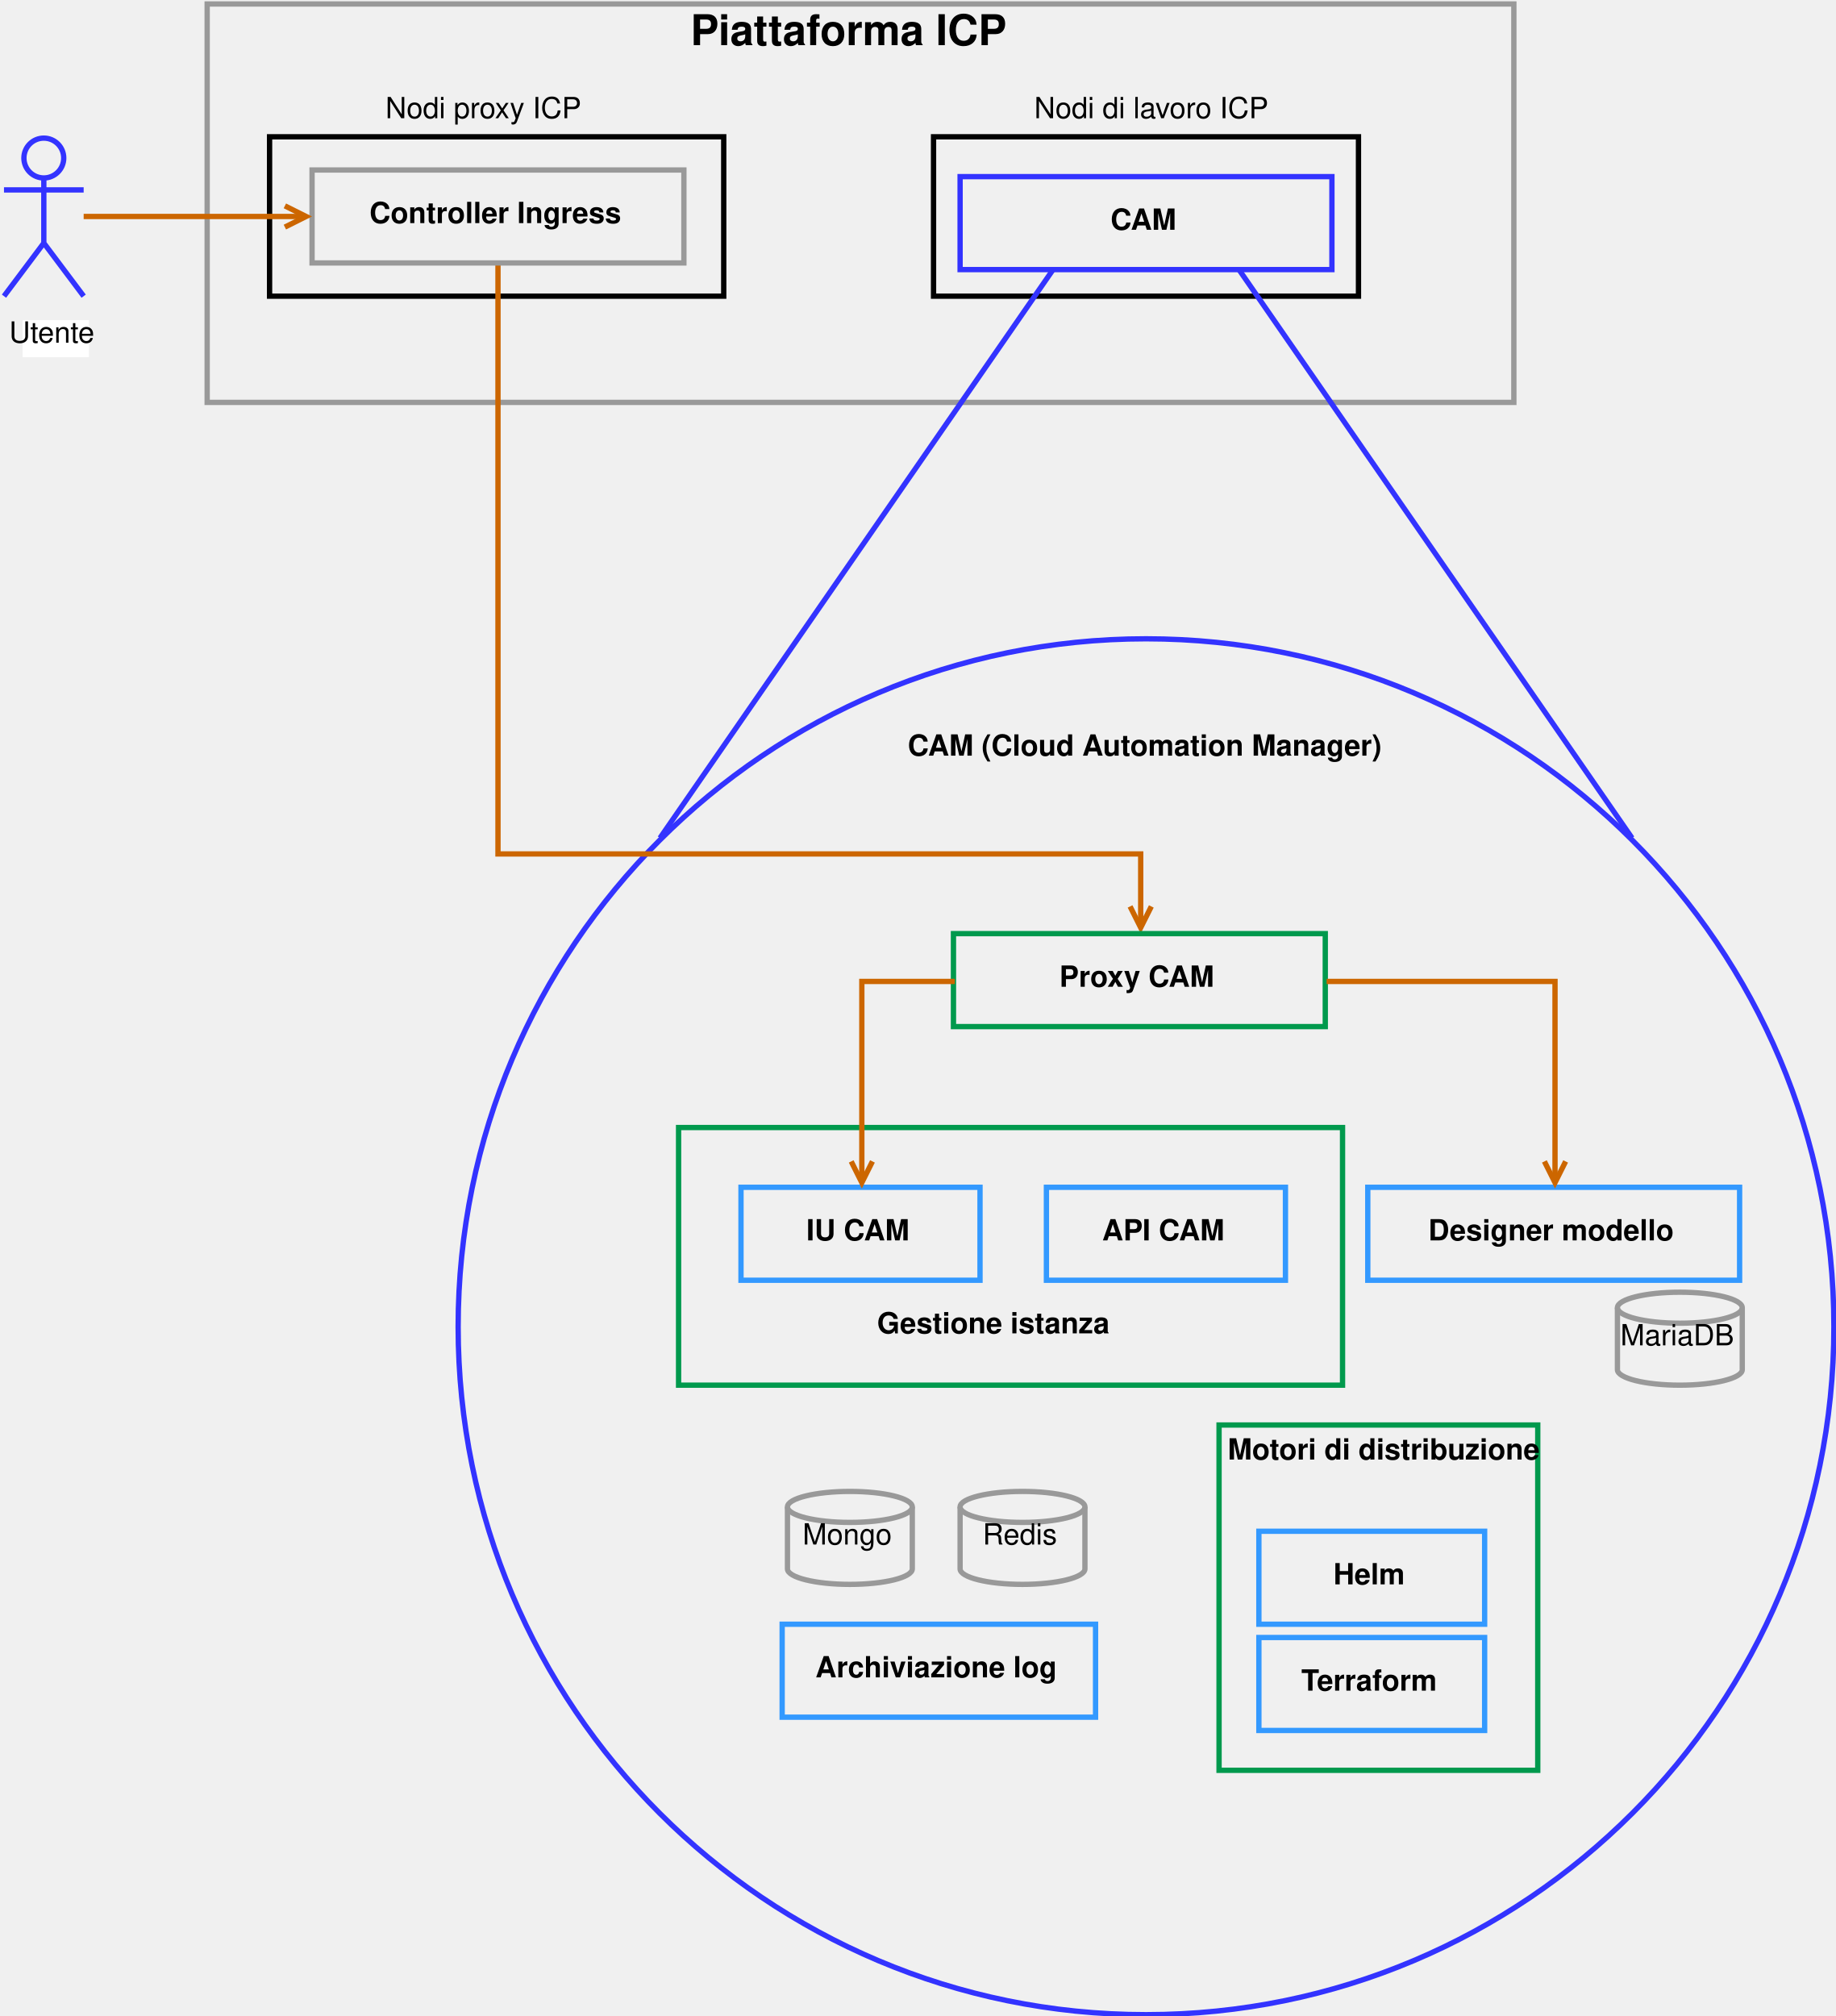
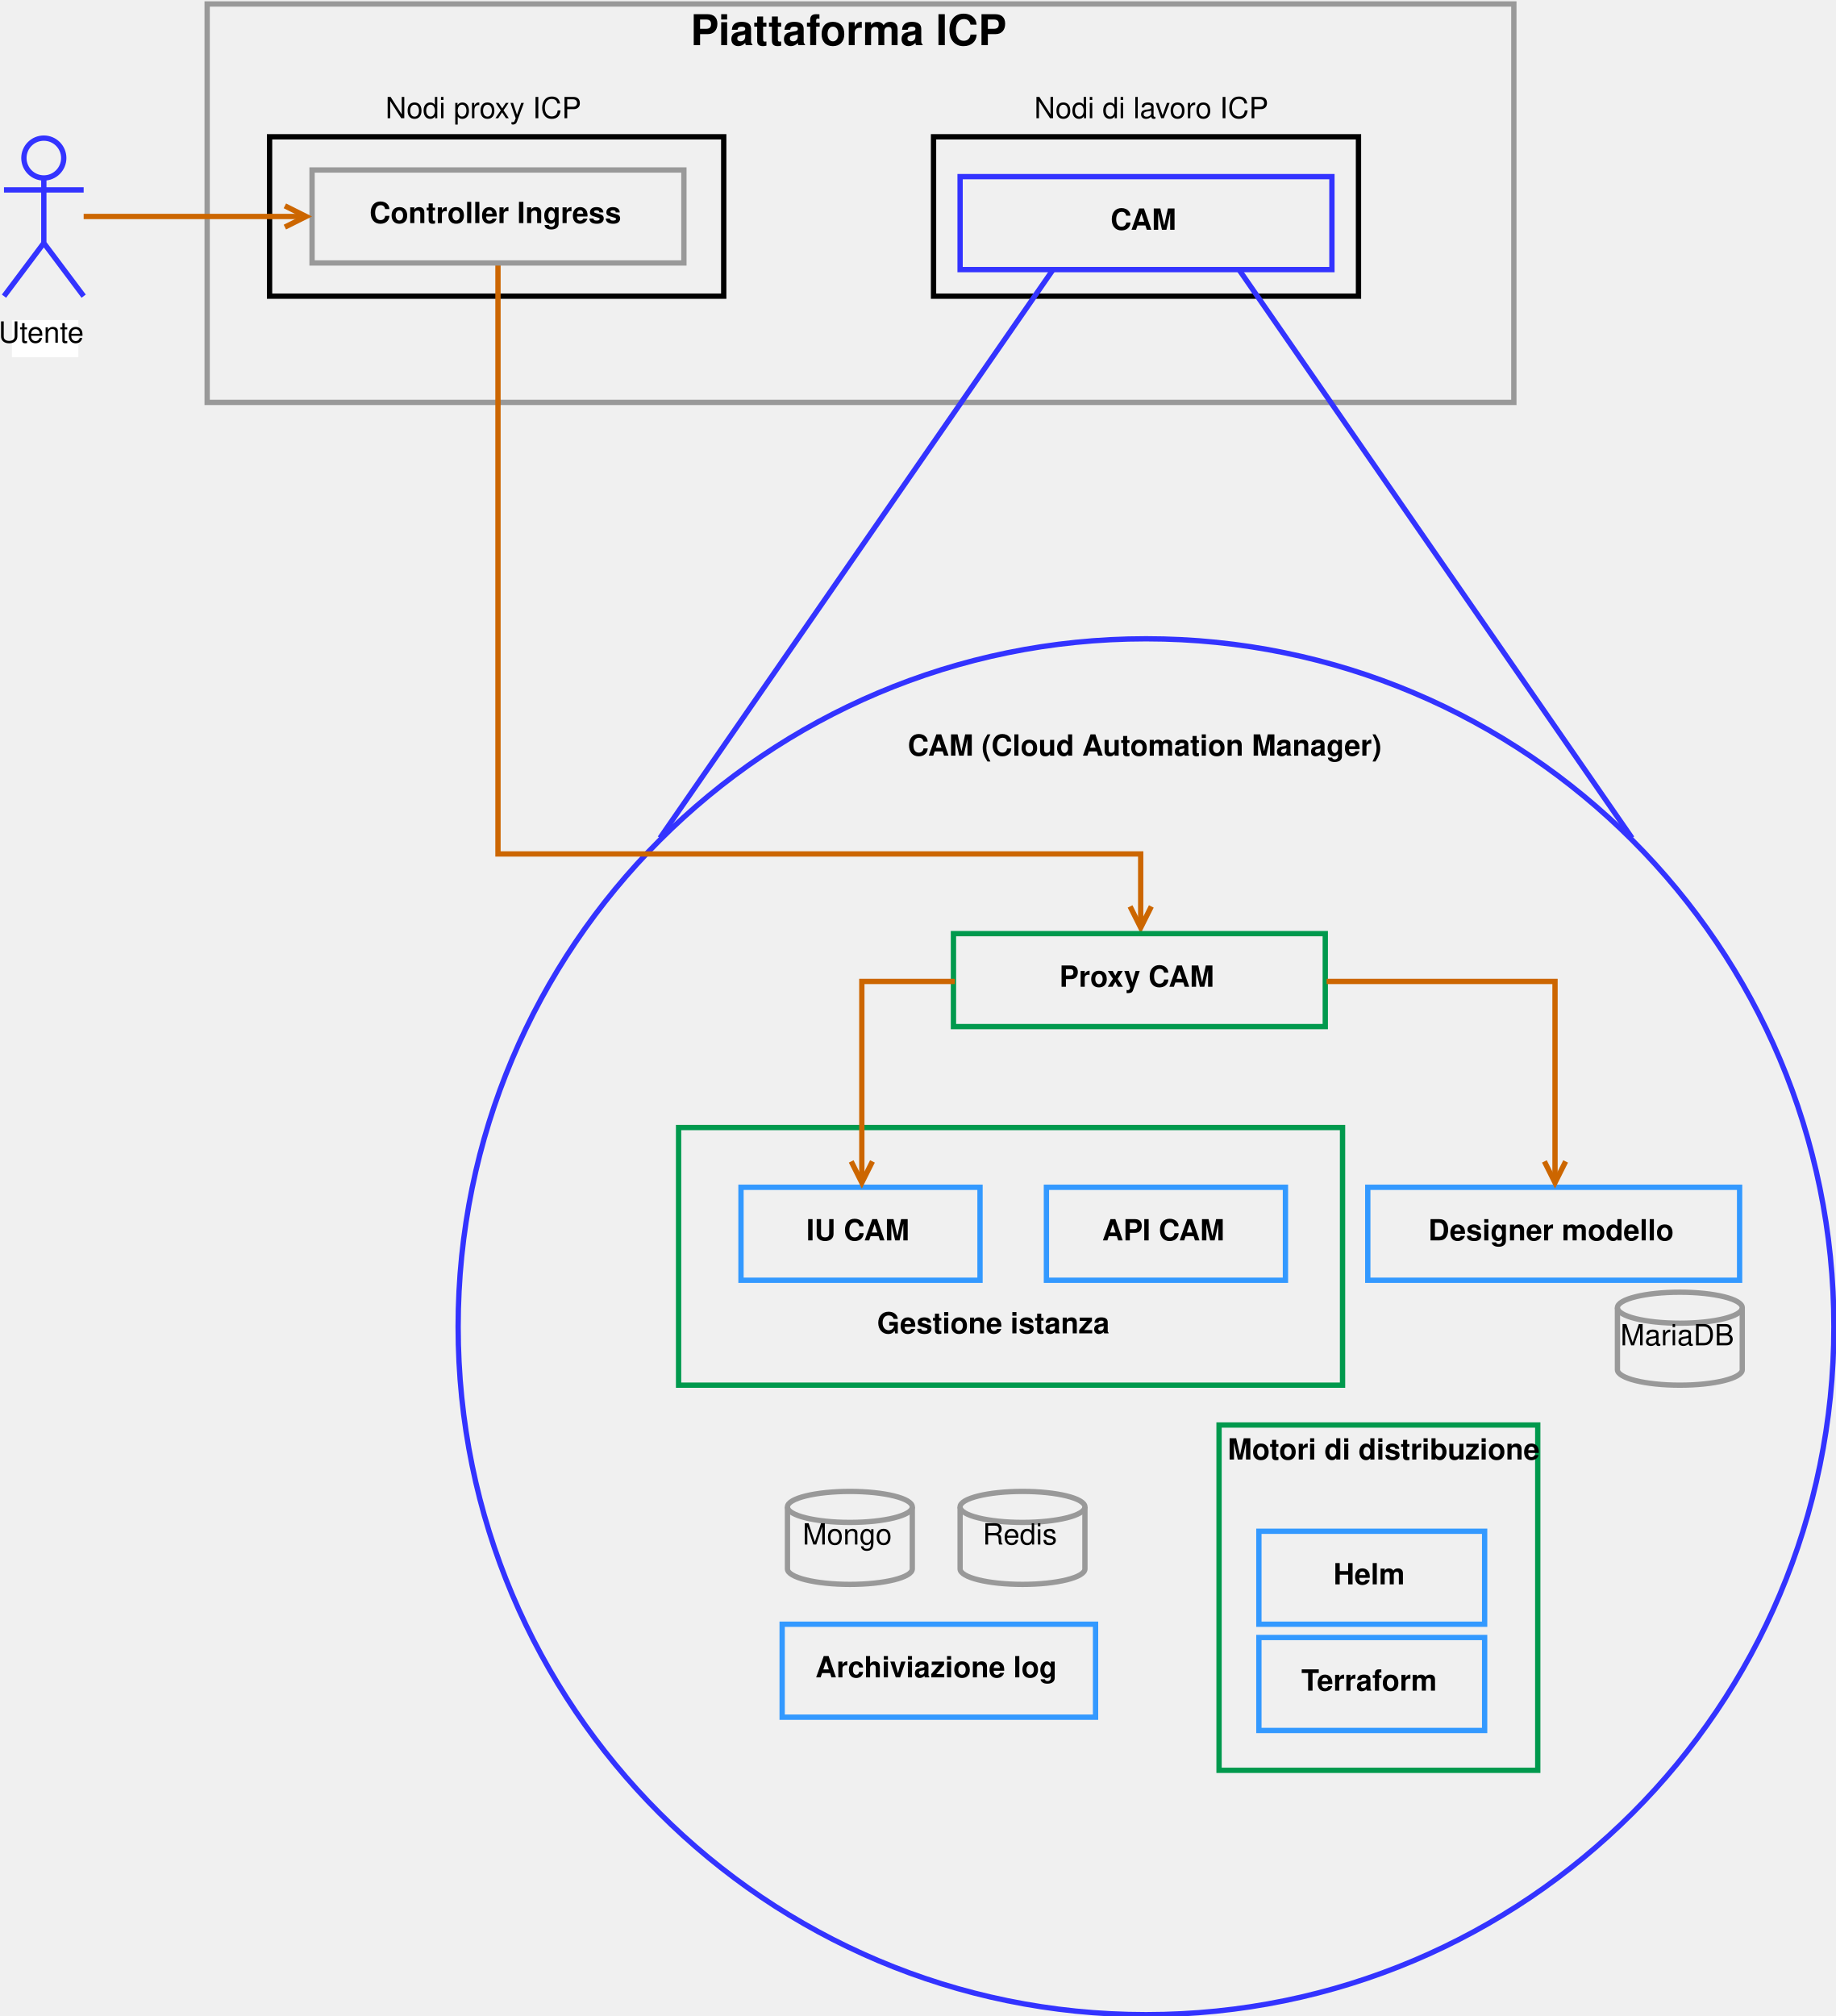
- <svg xmlns="http://www.w3.org/2000/svg" width="691px" height="759px" version="1.1" id="svg164">
-   <defs id="defs168" />
-   <g transform="translate(.5 .5)" id="g162">
-     <g fill="none" pointer-events="none" stroke-width="2" id="g16">
-       <rect x="77.5" y="1" width="492" height="150" stroke="#999" id="rect4" />
-       <ellipse cx="431" cy="499" rx="259" ry="259" stroke="#33f" id="ellipse6" />
-       <rect x="255" y="424" width="250" height="97" stroke="#00994d" id="rect8" />
-       <rect x="458.5" y="536" width="120" height="130" stroke="#00994d" id="rect10" />
-       <rect x="351" y="51" width="160" height="60" stroke="#000" id="rect12" />
-       <rect x="361" y="66" width="140" height="35" stroke="#33f" id="rect14" />
+ <svg xmlns="http://www.w3.org/2000/svg" width="691px" height="759px" version="1.1">
+   <g transform="translate(.5 .5)">
+     <g fill="none" pointer-events="none" stroke-width="2">
+       <rect x="77.5" y="1" width="492" height="150" stroke="#999" />
+       <ellipse cx="431" cy="499" rx="259" ry="259" stroke="#33f" />
+       <rect x="255" y="424" width="250" height="97" stroke="#00994d" />
+       <rect x="458.5" y="536" width="120" height="130" stroke="#00994d" />
+       <rect x="351" y="51" width="160" height="60" stroke="#000" />
+       <rect x="361" y="66" width="140" height="35" stroke="#33f" />
    </g>
-     <g font-family="Helvetica" font-size="11px" font-weight="bold" text-anchor="middle" id="g20">
-       <text x="430" y="86" id="text18">CAM</text>
+     <g font-family="Helvetica" font-size="11px" font-weight="bold" text-anchor="middle">
+       <text x="430" y="86">CAM</text>
    </g>
-     <g fill="none" pointer-events="none" stroke="#000" stroke-miterlimit="10" stroke-width="2" id="g28">
-       <path d="m431 111" id="path22" />
-       <path d="m431 111" id="path24" />
-       <path d="m431 111" id="path26" />
+     <g fill="none" pointer-events="none" stroke="#000" stroke-miterlimit="10" stroke-width="2">
+       <path d="m431 111" />
+       <path d="m431 111" />
+       <path d="m431 111" />
    </g>
-     <g font-family="Helvetica" font-size="11px" text-anchor="middle" id="g32">
-       <text x="433" y="44" id="text30">Nodi di lavoro ICP</text>
+     <g font-family="Helvetica" font-size="11px" text-anchor="middle">
+       <text x="433" y="44">Nodi di lavoro ICP</text>
    </g>
-     <g font-family="Helvetica" font-size="11px" font-weight="bold" text-anchor="middle" id="g36">
-       <text x="430.5" y="284" id="text34">CAM (Cloud Automation Manager)</text>
+     <g font-family="Helvetica" font-size="11px" font-weight="bold" text-anchor="middle">
+       <text x="430.5" y="284">CAM (Cloud Automation Manager)</text>
    </g>
-     <g fill="none" pointer-events="none" stroke-width="2" id="g50">
-       <path d="m248 315 148-214" stroke="#33f" stroke-miterlimit="10" id="path38" />
-       <path d="m614 315-148-214" stroke="#33f" stroke-miterlimit="10" id="path40" />
-       <rect x="101" y="51" width="171" height="60" stroke="#000" id="rect42" />
-       <path d="m187 99v222h242v25.53" stroke="#c60" stroke-miterlimit="10" id="path44" />
-       <path d="m425 340.76 4 8 4-8" stroke="#c60" stroke-miterlimit="10" id="path46" />
-       <rect x="117" y="63.5" width="140" height="35" stroke="#999" id="rect48" />
+     <g fill="none" pointer-events="none" stroke-width="2">
+       <path d="m248 315 148-214" stroke="#33f" stroke-miterlimit="10" />
+       <path d="m614 315-148-214" stroke="#33f" stroke-miterlimit="10" />
+       <rect x="101" y="51" width="171" height="60" stroke="#000" />
+       <path d="m187 99v222h242v25.53" stroke="#c60" stroke-miterlimit="10" />
+       <path d="m425 340.76 4 8 4-8" stroke="#c60" stroke-miterlimit="10" />
+       <rect x="117" y="63.5" width="140" height="35" stroke="#999" />
    </g>
-     <g font-family="Helvetica" font-size="11px" font-weight="bold" text-anchor="middle" id="g54">
-       <text x="186" y="83.5" id="text52">Controller Ingress</text>
+     <g font-family="Helvetica" font-size="11px" font-weight="bold" text-anchor="middle">
+       <text x="186" y="83.5">Controller Ingress</text>
    </g>
-     <g font-family="Helvetica" font-size="11px" text-anchor="middle" id="g58">
-       <text x="181.5" y="44" id="text56">Nodi proxy ICP</text>
+     <g font-family="Helvetica" font-size="11px" text-anchor="middle">
+       <text x="181.5" y="44">Nodi proxy ICP</text>
    </g>
-     <rect x="358.5" y="351" width="140" height="35" fill="none" pointer-events="none" stroke="#00994d" stroke-width="2" id="rect60" />
-     <g font-family="Helvetica" font-size="11px" font-weight="bold" text-anchor="middle" id="g64">
-       <text x="427.5" y="371" id="text62">Proxy CAM</text>
+     <rect x="358.5" y="351" width="140" height="35" fill="none" pointer-events="none" stroke="#00994d" stroke-width="2" />
+     <g font-family="Helvetica" font-size="11px" font-weight="bold" text-anchor="middle">
+       <text x="427.5" y="371">Proxy CAM</text>
    </g>
-     <rect x="278.5" y="446.5" width="90" height="35" fill="none" pointer-events="none" stroke="#39f" stroke-width="2" id="rect66" />
-     <g font-family="Helvetica" font-size="11px" font-weight="bold" text-anchor="middle" id="g70">
-       <text x="322.5" y="466.5" id="text68">IU CAM</text>
+     <rect x="278.5" y="446.5" width="90" height="35" fill="none" pointer-events="none" stroke="#39f" stroke-width="2" />
+     <g font-family="Helvetica" font-size="11px" font-weight="bold" text-anchor="middle">
+       <text x="322.5" y="466.5">IU CAM</text>
    </g>
-     <rect x="393.5" y="446.5" width="90" height="35" fill="none" pointer-events="none" stroke="#39f" stroke-width="2" id="rect72" />
-     <g font-family="Helvetica" font-size="11px" font-weight="bold" text-anchor="middle" id="g76">
-       <text x="437.5" y="466.5" id="text74">API CAM</text>
+     <rect x="393.5" y="446.5" width="90" height="35" fill="none" pointer-events="none" stroke="#39f" stroke-width="2" />
+     <g font-family="Helvetica" font-size="11px" font-weight="bold" text-anchor="middle">
+       <text x="437.5" y="466.5">API CAM</text>
    </g>
-     <rect x="514.5" y="446.5" width="140" height="35" fill="none" pointer-events="none" stroke="#39f" stroke-width="2" id="rect78" />
-     <g font-family="Helvetica" font-size="11px" font-weight="bold" text-anchor="middle" id="g82">
-       <text x="583.5" y="466.5" id="text80">Designer modello</text>
+     <rect x="514.5" y="446.5" width="140" height="35" fill="none" pointer-events="none" stroke="#39f" stroke-width="2" />
+     <g font-family="Helvetica" font-size="11px" font-weight="bold" text-anchor="middle">
+       <text x="583.5" y="466.5">Designer modello</text>
    </g>
-     <rect x="473.5" y="576" width="85" height="35" fill="none" pointer-events="none" stroke="#39f" stroke-width="2" id="rect84" />
-     <g font-family="Helvetica" font-size="11px" font-weight="bold" text-anchor="middle" id="g88">
-       <text x="515" y="596" id="text86">Helm</text>
+     <rect x="473.5" y="576" width="85" height="35" fill="none" pointer-events="none" stroke="#39f" stroke-width="2" />
+     <g font-family="Helvetica" font-size="11px" font-weight="bold" text-anchor="middle">
+       <text x="515" y="596">Helm</text>
    </g>
-     <rect x="473.5" y="616" width="85" height="35" fill="none" pointer-events="none" stroke="#39f" stroke-width="2" id="rect90" />
-     <g font-family="Helvetica" font-size="11px" font-weight="bold" text-anchor="middle" id="g94">
-       <text x="515" y="636" id="text92">Terraform</text>
+     <rect x="473.5" y="616" width="85" height="35" fill="none" pointer-events="none" stroke="#39f" stroke-width="2" />
+     <g font-family="Helvetica" font-size="11px" font-weight="bold" text-anchor="middle">
+       <text x="515" y="636">Terraform</text>
    </g>
-     <g font-family="Helvetica" font-size="11px" font-weight="bold" text-anchor="middle" id="g98">
-       <text x="520.5" y="549" id="text96">Motori di distribuzione</text>
+     <g font-family="Helvetica" font-size="11px" font-weight="bold" text-anchor="middle">
+       <text x="520.5" y="549">Motori di distribuzione</text>
    </g>
-     <path d="m296 590.17v-23.34c0-3.22 10.52-5.83 23.5-5.83s23.5 2.61 23.5 5.83v23.34c0 3.22-10.52 5.83-23.5 5.83s-23.5-2.61-23.5-5.83z" fill="none" pointer-events="none" stroke="#999" stroke-miterlimit="10" stroke-width="2" id="path100" />
-     <path d="m296 566.83c0 3.22 10.52 5.84 23.5 5.84s23.5-2.62 23.5-5.84" fill="none" pointer-events="none" stroke="#999" stroke-miterlimit="10" stroke-width="2" id="path102" />
-     <g font-family="Helvetica" font-size="11px" text-anchor="middle" id="g106">
-       <text x="318.5" y="581" id="text104">Mongo</text>
+     <path d="m296 590.17v-23.34c0-3.22 10.52-5.83 23.5-5.83s23.5 2.61 23.5 5.83v23.34c0 3.22-10.52 5.83-23.5 5.83s-23.5-2.61-23.5-5.83z" fill="none" pointer-events="none" stroke="#999" stroke-miterlimit="10" stroke-width="2" />
+     <path d="m296 566.83c0 3.22 10.52 5.84 23.5 5.84s23.5-2.62 23.5-5.84" fill="none" pointer-events="none" stroke="#999" stroke-miterlimit="10" stroke-width="2" />
+     <g font-family="Helvetica" font-size="11px" text-anchor="middle">
+       <text x="318.5" y="581">Mongo</text>
    </g>
-     <path d="m361 590.17v-23.34c0-3.22 10.52-5.83 23.5-5.83s23.5 2.61 23.5 5.83v23.34c0 3.22-10.52 5.83-23.5 5.83s-23.5-2.61-23.5-5.83z" fill="none" pointer-events="none" stroke="#999" stroke-miterlimit="10" stroke-width="2" id="path108" />
-     <path d="m361 566.83c0 3.22 10.52 5.84 23.5 5.84s23.5-2.62 23.5-5.84" fill="none" pointer-events="none" stroke="#999" stroke-miterlimit="10" stroke-width="2" id="path110" />
-     <g font-family="Helvetica" font-size="11px" text-anchor="middle" id="g114">
-       <text x="383.5" y="581" id="text112">Redis</text>
+     <path d="m361 590.17v-23.34c0-3.22 10.52-5.83 23.5-5.83s23.5 2.61 23.5 5.83v23.34c0 3.22-10.52 5.83-23.5 5.83s-23.5-2.61-23.5-5.83z" fill="none" pointer-events="none" stroke="#999" stroke-miterlimit="10" stroke-width="2" />
+     <path d="m361 566.83c0 3.22 10.52 5.84 23.5 5.84s23.5-2.62 23.5-5.84" fill="none" pointer-events="none" stroke="#999" stroke-miterlimit="10" stroke-width="2" />
+     <g font-family="Helvetica" font-size="11px" text-anchor="middle">
+       <text x="383.5" y="581">Redis</text>
    </g>
-     <path d="m608.5 515.17v-23.34c0-3.22 10.52-5.83 23.5-5.83s23.5 2.61 23.5 5.83v23.34c0 3.22-10.52 5.83-23.5 5.83s-23.5-2.61-23.5-5.83z" fill="none" pointer-events="none" stroke="#999" stroke-miterlimit="10" stroke-width="2" id="path116" />
-     <path d="m608.5 491.83c0 3.22 10.52 5.84 23.5 5.84s23.5-2.62 23.5-5.84" fill="none" pointer-events="none" stroke="#999" stroke-miterlimit="10" stroke-width="2" id="path118" />
-     <g font-family="Helvetica" font-size="11px" text-anchor="middle" id="g122">
-       <text x="631" y="506" id="text120">MariaDB</text>
+     <path d="m608.5 515.17v-23.34c0-3.22 10.52-5.83 23.5-5.83s23.5 2.61 23.5 5.83v23.34c0 3.22-10.52 5.83-23.5 5.83s-23.5-2.61-23.5-5.83z" fill="none" pointer-events="none" stroke="#999" stroke-miterlimit="10" stroke-width="2" />
+     <path d="m608.5 491.83c0 3.22 10.52 5.84 23.5 5.84s23.5-2.62 23.5-5.84" fill="none" pointer-events="none" stroke="#999" stroke-miterlimit="10" stroke-width="2" />
+     <g font-family="Helvetica" font-size="11px" text-anchor="middle">
+       <text x="631" y="506">MariaDB</text>
    </g>
-     <rect x="294" y="611" width="118" height="35" fill="none" pointer-events="none" stroke="#39f" stroke-width="2" id="rect124" />
-     <g font-family="Helvetica" font-size="11px" font-weight="bold" text-anchor="middle" id="g128">
-       <text x="352" y="631" id="text126">Archiviazione log</text>
+     <rect x="294" y="611" width="118" height="35" fill="none" pointer-events="none" stroke="#39f" stroke-width="2" />
+     <g font-family="Helvetica" font-size="11px" font-weight="bold" text-anchor="middle">
+       <text x="352" y="631">Archiviazione log</text>
    </g>
-     <g fill="none" pointer-events="none" stroke-width="2" id="g138">
-       <path d="m31 81h81.53" stroke="#c60" stroke-miterlimit="10" id="path130" />
-       <path d="m106.76 85 8-4-8-4" stroke="#c60" stroke-miterlimit="10" id="path132" />
-       <ellipse cx="16" cy="59" rx="7.5" ry="7.5" stroke="#33f" id="ellipse134" />
-       <path d="m16 66v25m0-20h-15m15 0h15m-15 20-15 20m15-20 15 20" stroke="#33f" stroke-miterlimit="10" id="path136" />
+     <g fill="none" pointer-events="none" stroke-width="2">
+       <path d="m31 81h81.53" stroke="#c60" stroke-miterlimit="10" />
+       <path d="m106.76 85 8-4-8-4" stroke="#c60" stroke-miterlimit="10" />
+       <ellipse cx="16" cy="59" rx="7.5" ry="7.5" stroke="#33f" />
+       <path d="m16 66v25m0-20h-15m15 0h15m-15 20-15 20m15-20 15 20" stroke="#33f" stroke-miterlimit="10" />
    </g>
-     <g font-size="11px" id="g144" transform="translate(4)" style="font-size:11px;font-family:Helvetica;text-anchor:middle">
-       <rect x="4" y="120" width="25" height="14" id="rect140" style="fill:#ffffff;stroke-width:0" />
-       <text x="15" y="128.5" id="text142">Utente</text>
+     <g font-family="Helvetica" font-size="11px" text-anchor="middle">
+       <rect x="4" y="120" width="25" height="14" fill="#fff" stroke-width="0" />
+       <text x="15" y="128.5">Utente</text>
    </g>
-     <path d="m499 369h86v73.53" fill="none" pointer-events="none" stroke="#c60" stroke-miterlimit="10" stroke-width="2" id="path146" />
-     <path d="m581 436.76 4 8 4-8" fill="none" pointer-events="none" stroke="#c60" stroke-miterlimit="10" stroke-width="2" id="path148" />
-     <g font-family="Helvetica" font-size="11px" font-weight="bold" text-anchor="middle" id="g152">
-       <text x="373.5" y="501.5" id="text150">Gestione istanza</text>
+     <path d="m499 369h86v73.53" fill="none" pointer-events="none" stroke="#c60" stroke-miterlimit="10" stroke-width="2" />
+     <path d="m581 436.76 4 8 4-8" fill="none" pointer-events="none" stroke="#c60" stroke-miterlimit="10" stroke-width="2" />
+     <g font-family="Helvetica" font-size="11px" font-weight="bold" text-anchor="middle">
+       <text x="373.5" y="501.5">Gestione istanza</text>
    </g>
-     <path d="m359 369h-35v73.53" fill="none" pointer-events="none" stroke="#c60" stroke-miterlimit="10" stroke-width="2" id="path154" />
-     <path d="m320 436.76 4 8 4-8" fill="none" pointer-events="none" stroke="#c60" stroke-miterlimit="10" stroke-width="2" id="path156" />
-     <g font-family="Helvetica" font-size="16px" font-weight="bold" text-anchor="middle" id="g160">
-       <text x="319" y="16.5" id="text158">Piattaforma ICP</text>
+     <path d="m359 369h-35v73.53" fill="none" pointer-events="none" stroke="#c60" stroke-miterlimit="10" stroke-width="2" />
+     <path d="m320 436.76 4 8 4-8" fill="none" pointer-events="none" stroke="#c60" stroke-miterlimit="10" stroke-width="2" />
+     <g font-family="Helvetica" font-size="16px" font-weight="bold" text-anchor="middle">
+       <text x="319" y="16.5">Piattaforma ICP</text>
    </g>
  </g>
</svg>
